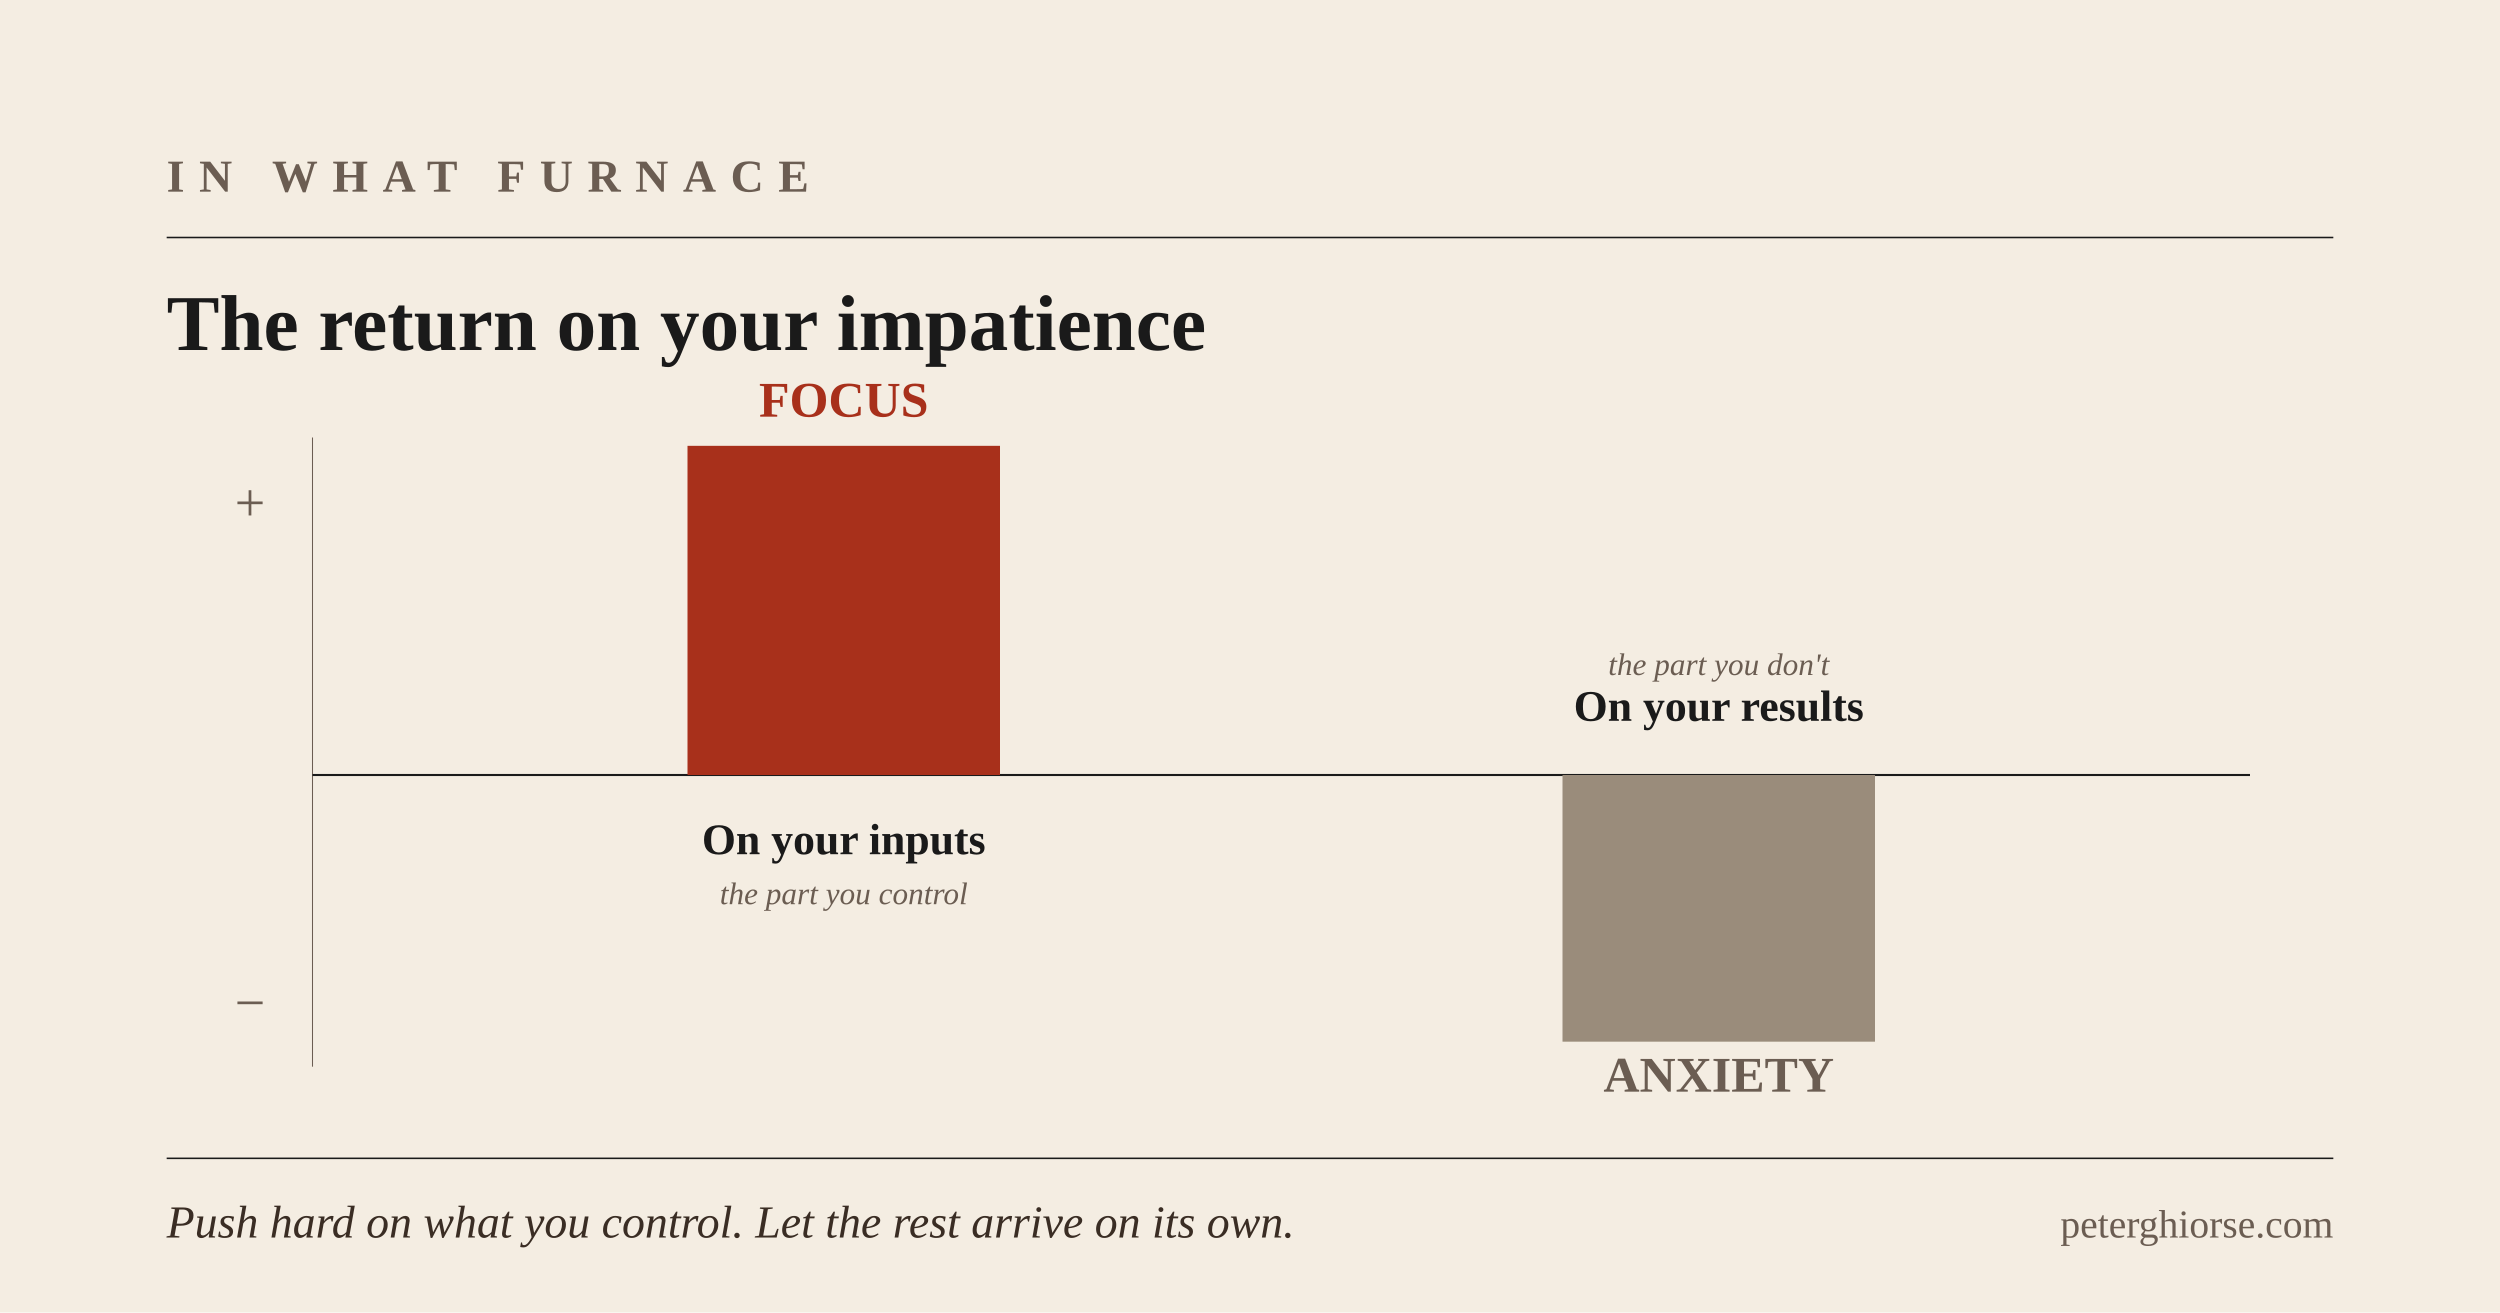
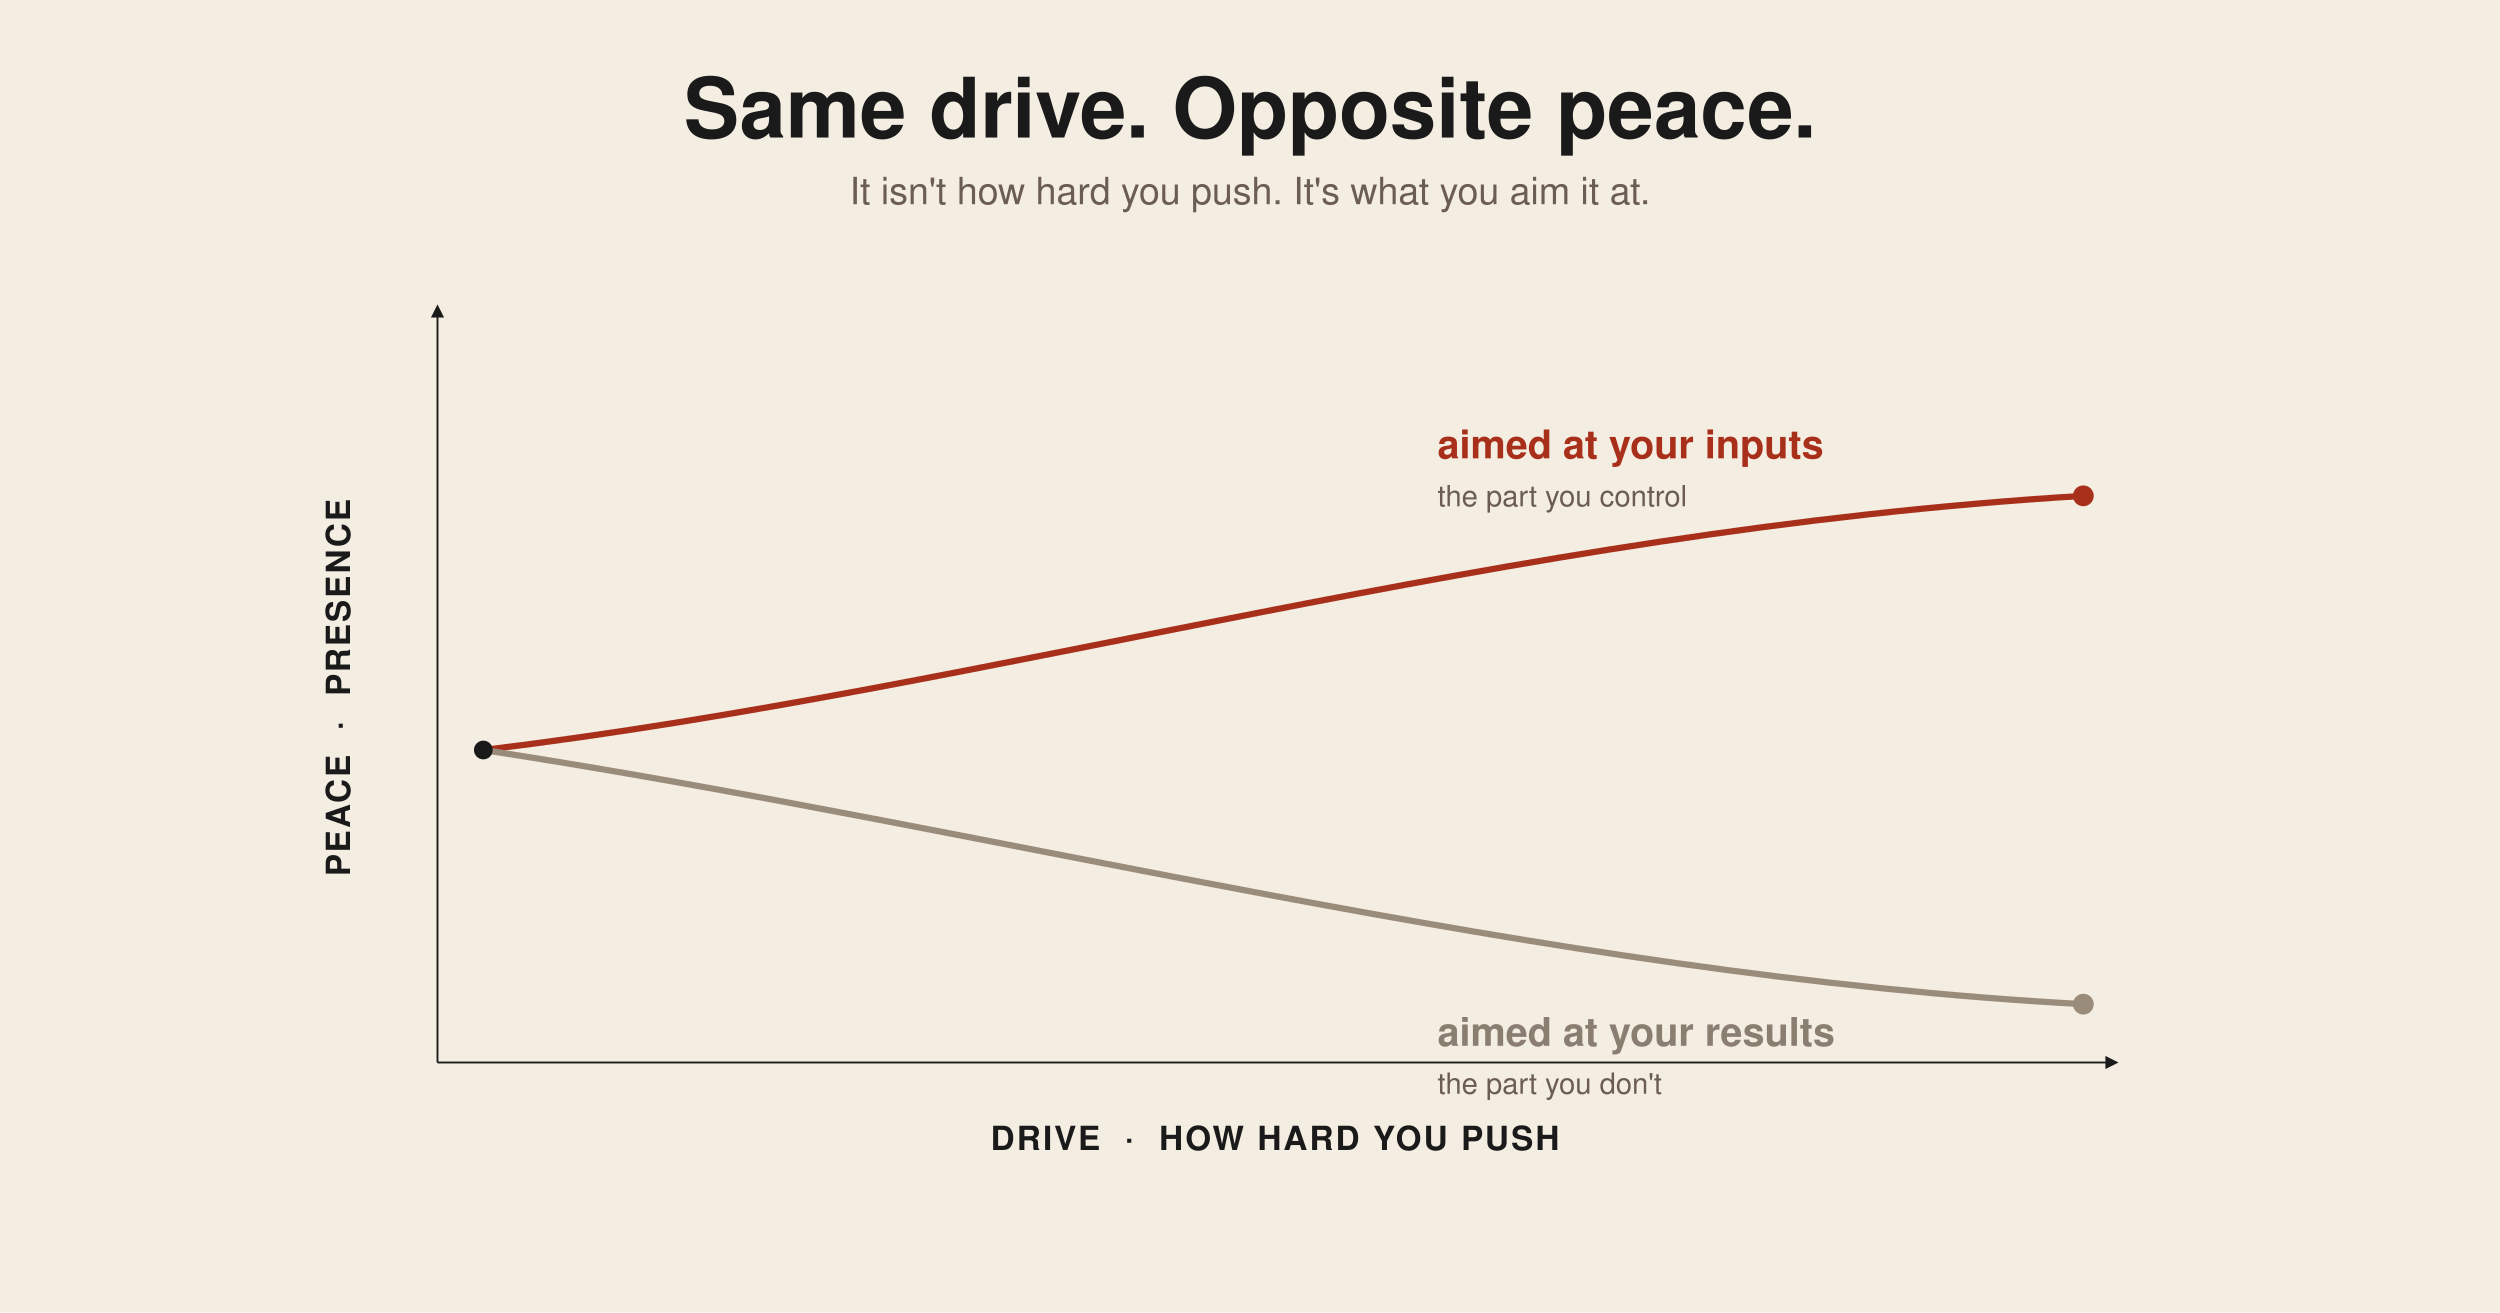
- <svg xmlns="http://www.w3.org/2000/svg" viewBox="0 0 1200 630" font-family="Georgia, 'Times New Roman', serif">
+ <svg xmlns="http://www.w3.org/2000/svg" viewBox="0 0 1200 630" font-family="'Helvetica Neue', Helvetica, Arial, sans-serif">
  <rect width="1200" height="630" fill="#F4EDE2" />
-   <text x="80" y="92" fill="#6B5D52" font-size="22" font-weight="700" letter-spacing="7">IN WHAT FURNACE</text>
-   <line x1="80" y1="114" x2="1120" y2="114" stroke="#1A1A1A" stroke-width="0.75" />
-   <text x="80" y="168" fill="#1A1A1A" font-size="38" font-weight="700">The return on your impatience</text>
-   <line x1="150" y1="210" x2="150" y2="512" stroke="#6B5D52" stroke-width="0.5" />
-   <text x="120" y="250" fill="#6B5D52" font-size="26" text-anchor="middle">+</text>
-   <text x="120" y="490" fill="#6B5D52" font-size="26" text-anchor="middle">−</text>
-   <line x1="150" y1="372" x2="1080" y2="372" stroke="#1A1A1A" stroke-width="1" />
-   <rect x="330" y="214" width="150" height="158" fill="#A8301B" />
-   <text x="405" y="200" text-anchor="middle" fill="#A8301B" font-size="24" font-weight="700">FOCUS</text>
-   <text x="405" y="410" text-anchor="middle" fill="#1A1A1A" font-size="21" font-weight="700">On your inputs</text>
-   <text x="405" y="434" text-anchor="middle" fill="#6B5D52" font-size="15" font-style="italic">the part you control</text>
-   <rect x="750" y="372" width="150" height="128" fill="#9A8C7B" />
-   <text x="825" y="346" text-anchor="middle" fill="#1A1A1A" font-size="21" font-weight="700">On your results</text>
-   <text x="825" y="324" text-anchor="middle" fill="#6B5D52" font-size="15" font-style="italic">the part you don't</text>
-   <text x="825" y="524" text-anchor="middle" fill="#6B5D52" font-size="24" font-weight="700">ANXIETY</text>
-   <line x1="80" y1="556" x2="1120" y2="556" stroke="#1A1A1A" stroke-width="0.75" />
-   <text x="80" y="594" fill="#3A2D24" font-size="22" font-style="italic">Push hard on what you control. Let the rest arrive on its own.</text>
-   <text x="1120" y="594" text-anchor="end" fill="#6B5D52" font-size="19">peterghiorse.com</text>
+   <defs>
+     <marker id="ax" viewBox="0 0 10 10" refX="7" refY="5" markerWidth="7" markerHeight="7" orient="auto-start-reverse">
+       <path d="M0,0 L10,5 L0,10 z" fill="#1A1A1A" />
+     </marker>
+   </defs>
+   <text x="600" y="66" text-anchor="middle" fill="#1A1A1A" font-size="40" font-weight="700">Same drive. Opposite peace.</text>
+   <text x="600" y="98" text-anchor="middle" fill="#6B5D52" font-size="18">It isn't how hard you push. It's what you aim it at.</text>
+   <line x1="210" y1="510" x2="1015" y2="510" stroke="#1A1A1A" stroke-width="0.9" marker-end="url(#ax)" />
+   <line x1="210" y1="510" x2="210" y2="148" stroke="#1A1A1A" stroke-width="0.9" marker-end="url(#ax)" />
+   <text x="612" y="552" text-anchor="middle" fill="#1A1A1A" font-size="16" font-weight="600" letter-spacing="1">DRIVE  ·  HOW HARD YOU PUSH</text>
+   <text x="168" y="330" text-anchor="middle" fill="#1A1A1A" font-size="16" font-weight="600" letter-spacing="1" transform="rotate(-90 168 330)">PEACE  ·  PRESENCE</text>
+   <path d="M232,360 C 480,330 720,255 1000,238" fill="none" stroke="#A8301B" stroke-width="3" />
+   <path d="M232,360 C 480,398 740,468 1000,482" fill="none" stroke="#9A8C7B" stroke-width="3" />
+   <circle cx="232" cy="360" r="4.5" fill="#1A1A1A" />
+   <circle cx="1000" cy="238" r="5" fill="#A8301B" />
+   <circle cx="1000" cy="482" r="5" fill="#9A8C7B" />
+   <text x="690" y="220" fill="#A8301B" font-size="19" font-weight="700">aimed at your inputs</text>
+   <text x="690" y="243" fill="#6B5D52" font-size="14">the part you control</text>
+   <text x="690" y="502" fill="#8A7E70" font-size="19" font-weight="700">aimed at your results</text>
+   <text x="690" y="525" fill="#6B5D52" font-size="14">the part you don't</text>
</svg>
